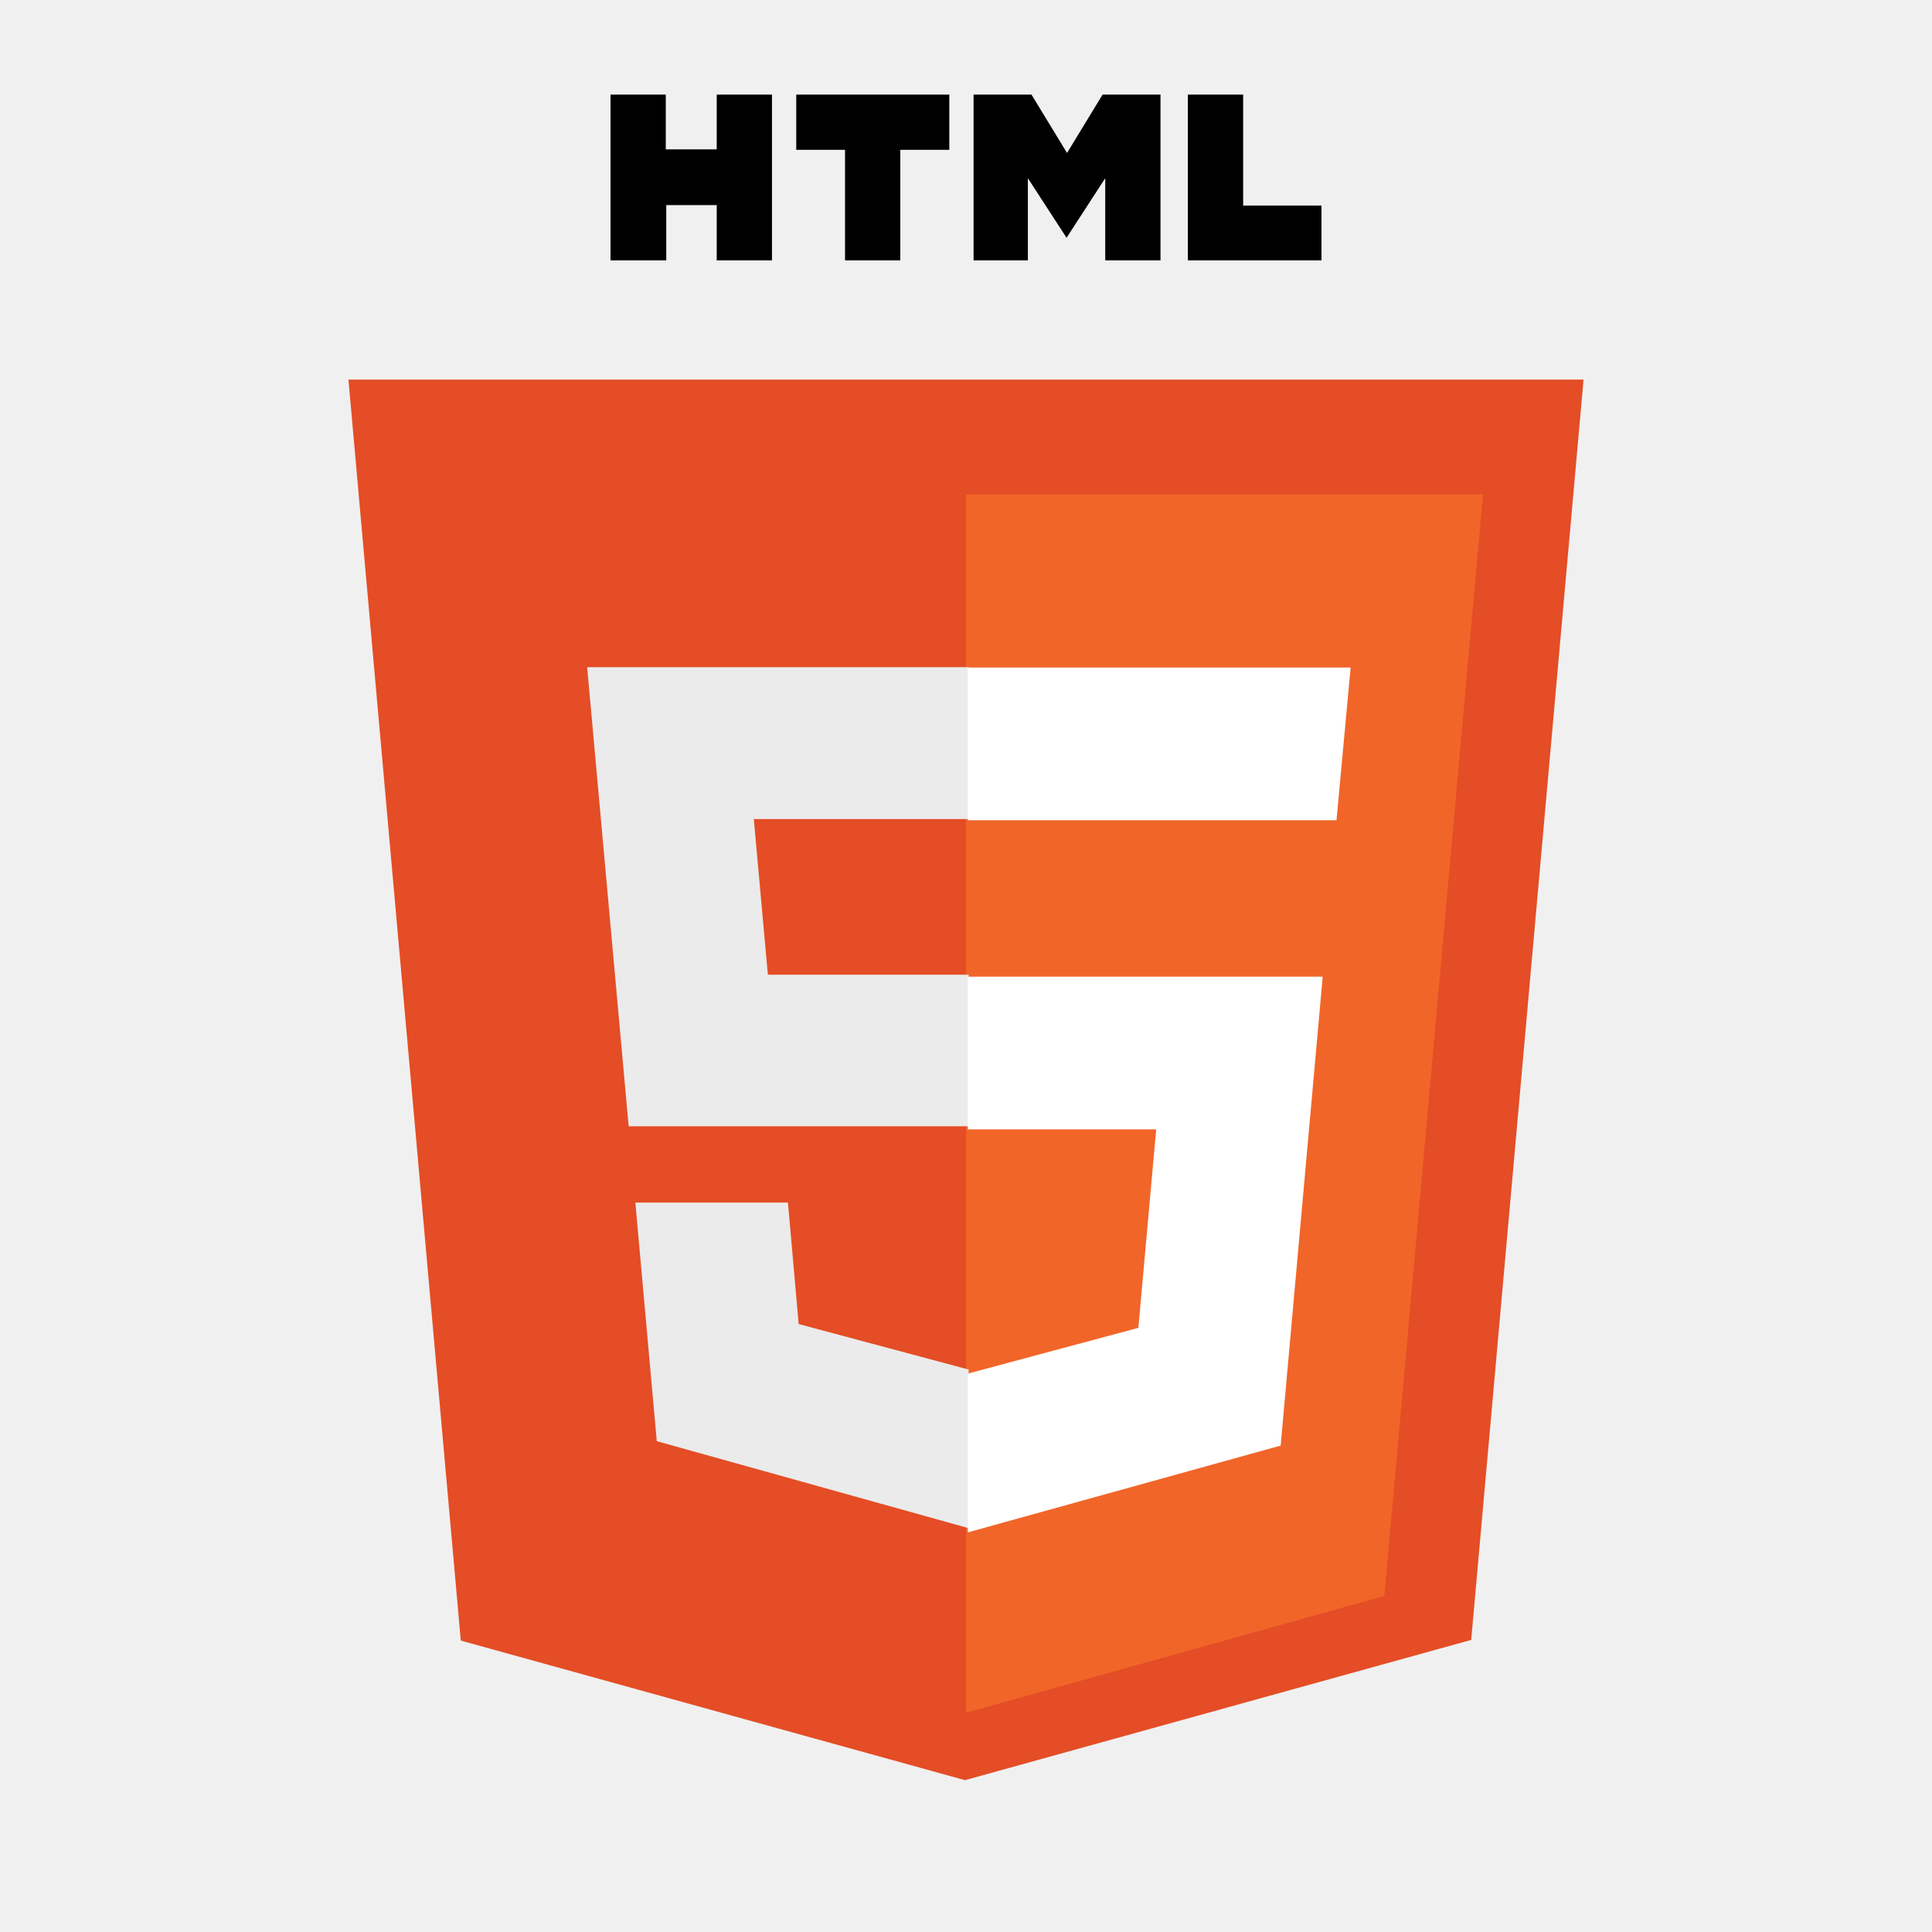
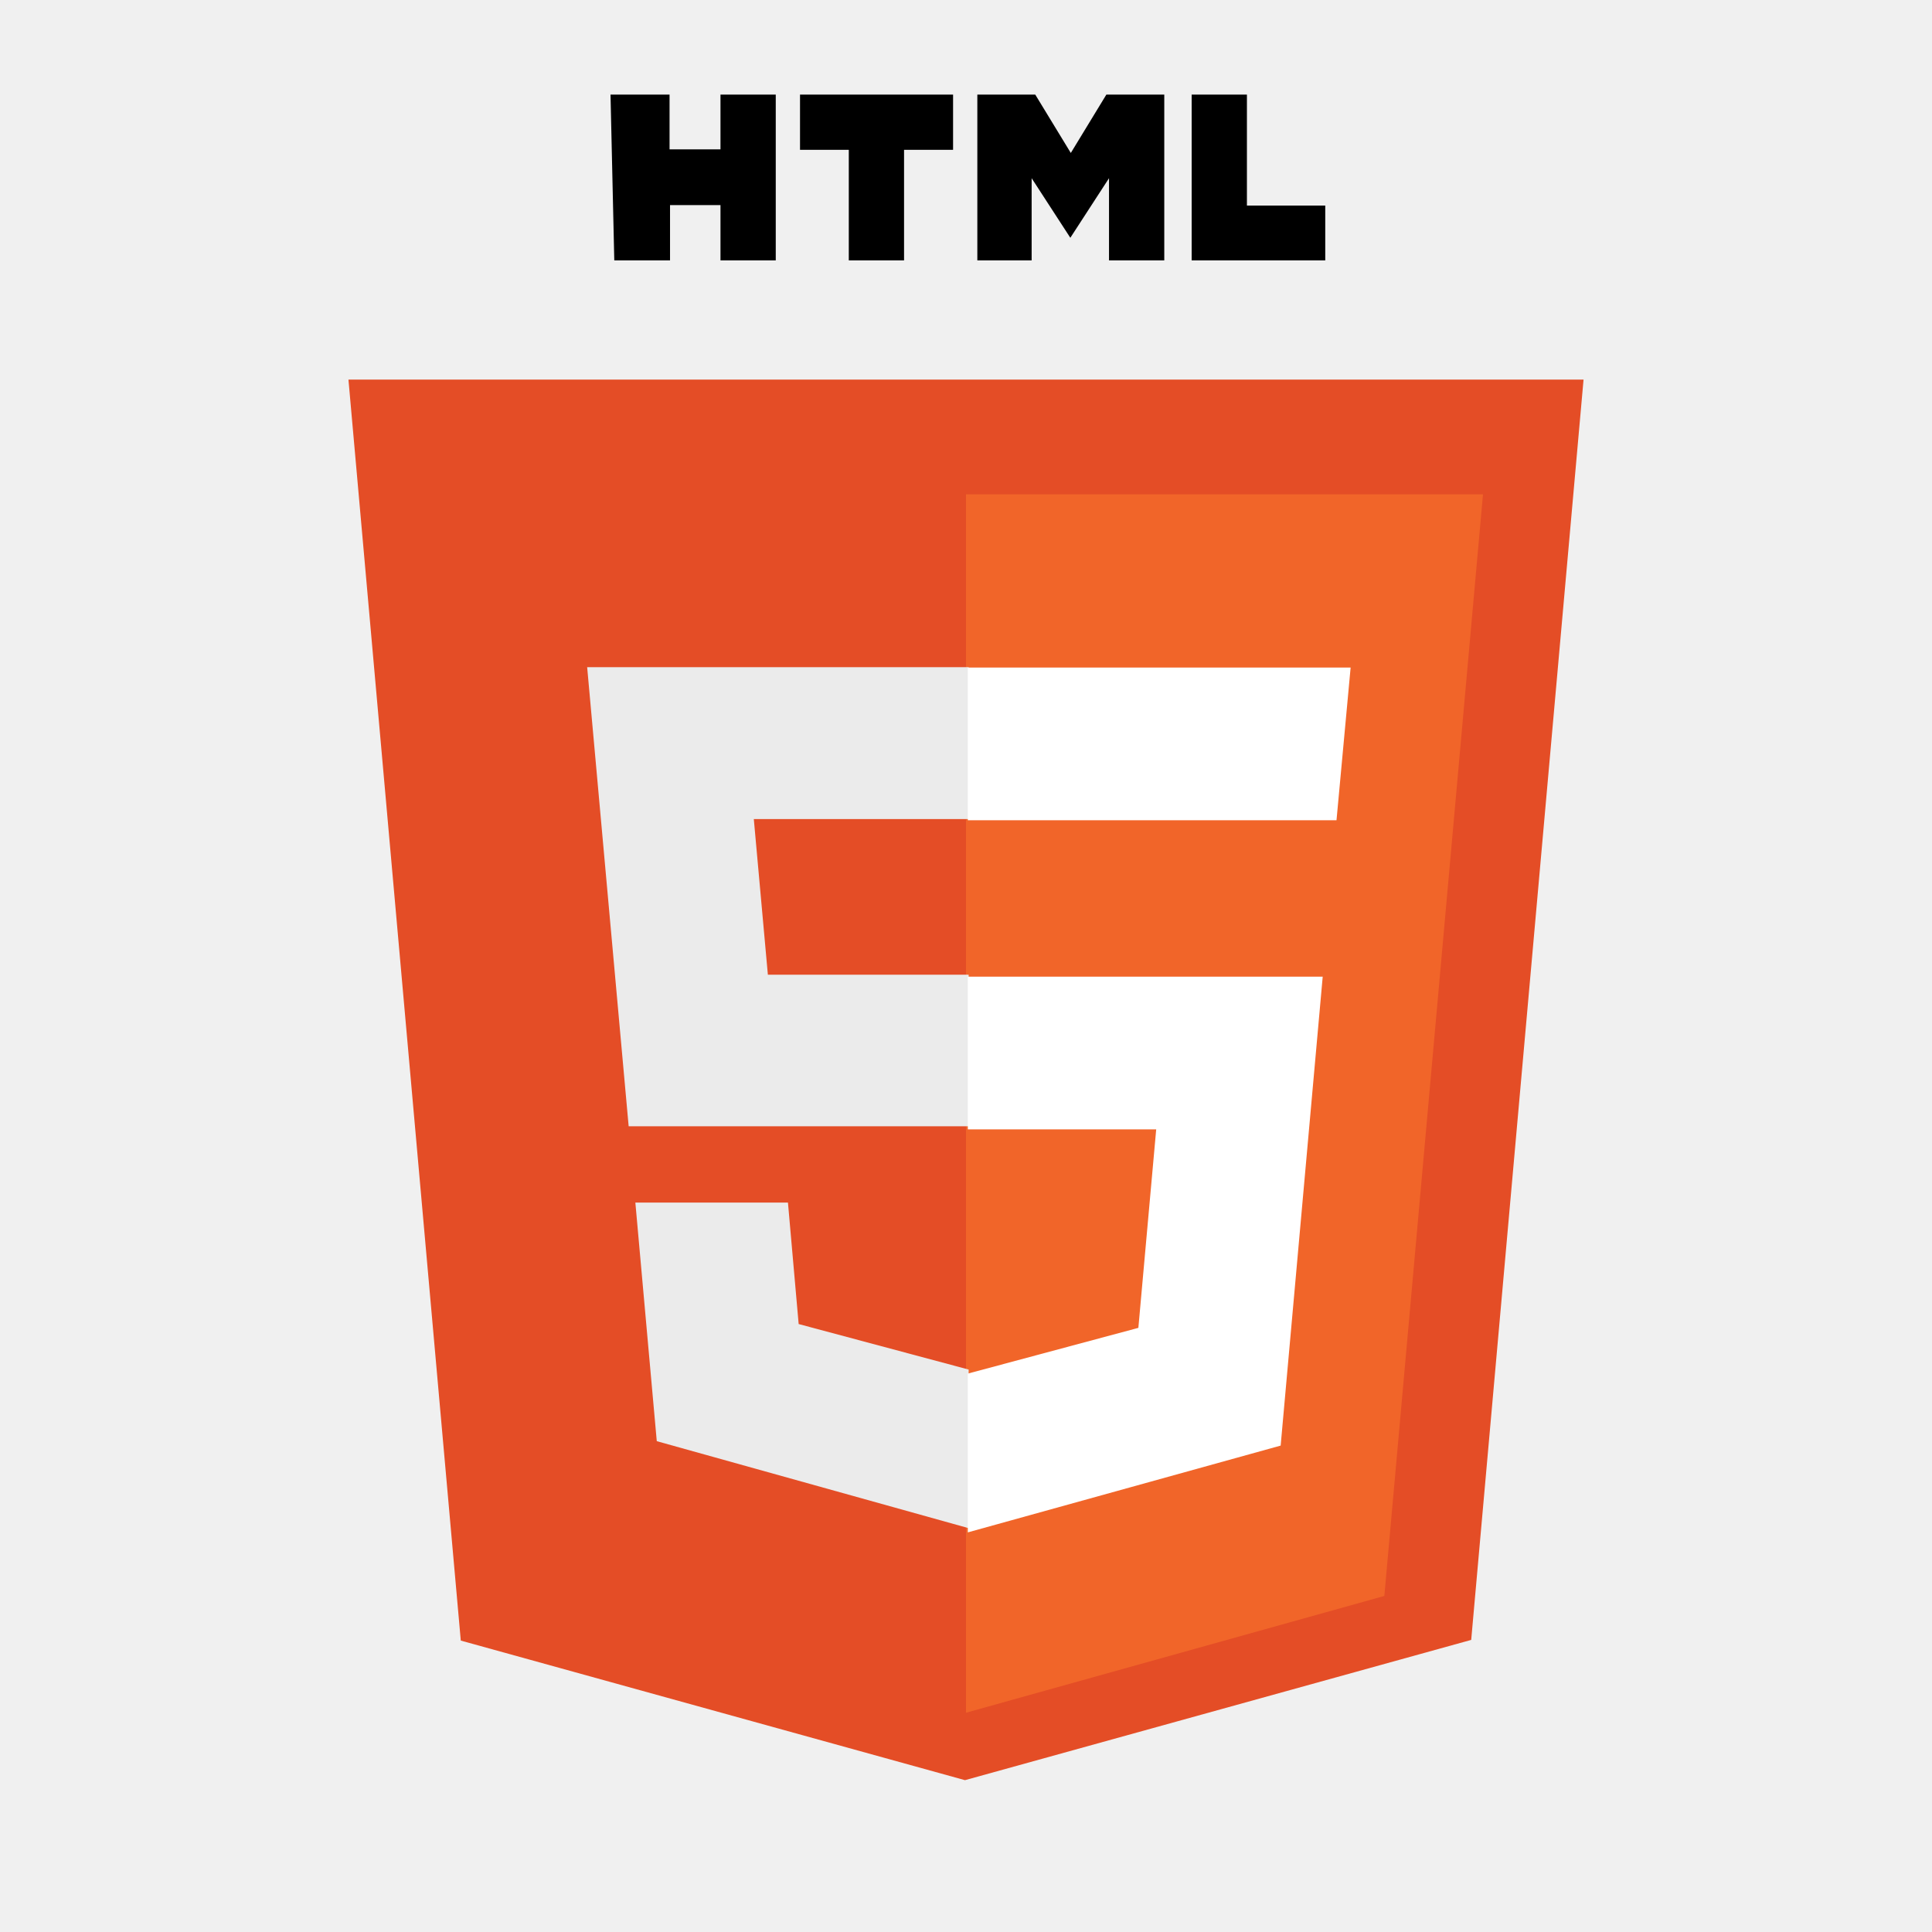
<svg xmlns="http://www.w3.org/2000/svg" width="512" height="512">
  <g>
    <rect fill="none" id="canvas_background" height="602" width="802" y="-1" x="-1" />
  </g>
  <g>
-     <path stroke="null" id="svg_1" d="m161.793,25.064l14.645,0l0,14.518l13.499,0l0,-14.518l14.645,0l0,43.936l-14.645,0l0,-14.645l-13.372,0l0,14.645l-14.773,0m62.147,-29.291l-12.926,0l0,-14.645l40.561,0l0,14.645l-12.99,0l0,29.291l-14.645,0m34.066,-43.936l15.346,0l9.424,15.473l9.424,-15.473l15.346,0l0,43.936l-14.645,0l0,-21.777l-10.252,15.791l-10.252,-15.791l0,21.777l-14.391,0m56.798,-43.936l14.645,0l0,29.418l20.758,0l0,14.518l-35.403,0" />
+     <path stroke="null" id="svg_1" d="m161.793,25.064l15.645,0l0,14.518l13.499,0l0,-14.518l14.645,0l0,43.936l-14.645,0l0,-14.645l-13.372,0l0,14.645l-14.773,0m62.147,-29.291l-12.926,0l0,-14.645l40.561,0l0,14.645l-12.99,0l0,29.291l-14.645,0m34.066,-43.936l15.346,0l9.424,15.473l9.424,-15.473l15.346,0l0,43.936l-14.645,0l0,-21.777l-10.252,15.791l-10.252,-15.791l0,21.777l-14.391,0m56.798,-43.936l14.645,0l0,29.418l20.758,0l0,14.518l-35.403,0" />
    <path stroke="null" id="svg_2" d="m122.114,434.773l-29.772,-334.173l327.316,0l-29.772,333.992l-134.156,37.17" fill="#e44d26" />
    <path stroke="null" id="svg_3" d="m256,453.892l0,-322.892l137.01,0l-26.145,291.942" fill="#f16529" />
    <path stroke="null" id="svg_4" d="m155.604,176.805l101.097,0l0,40.261l-56.933,0l3.725,41.237l53.209,0l0,40.173l-90.1,0m1.774,20.219l40.439,0l2.838,32.191l45.05,12.061l0,42.035l-82.651,-23.057" fill="#ebebeb" />
    <path stroke="null" id="svg_5" d="m357.93,176.905l-101.446,0l0,40.472l97.702,0m-3.655,41.452l-94.047,0l0,40.472l49.921,0l-4.725,52.595l-45.196,12.124l0,42.076l82.904,-22.999" fill="#fff" />
  </g>
</svg>
